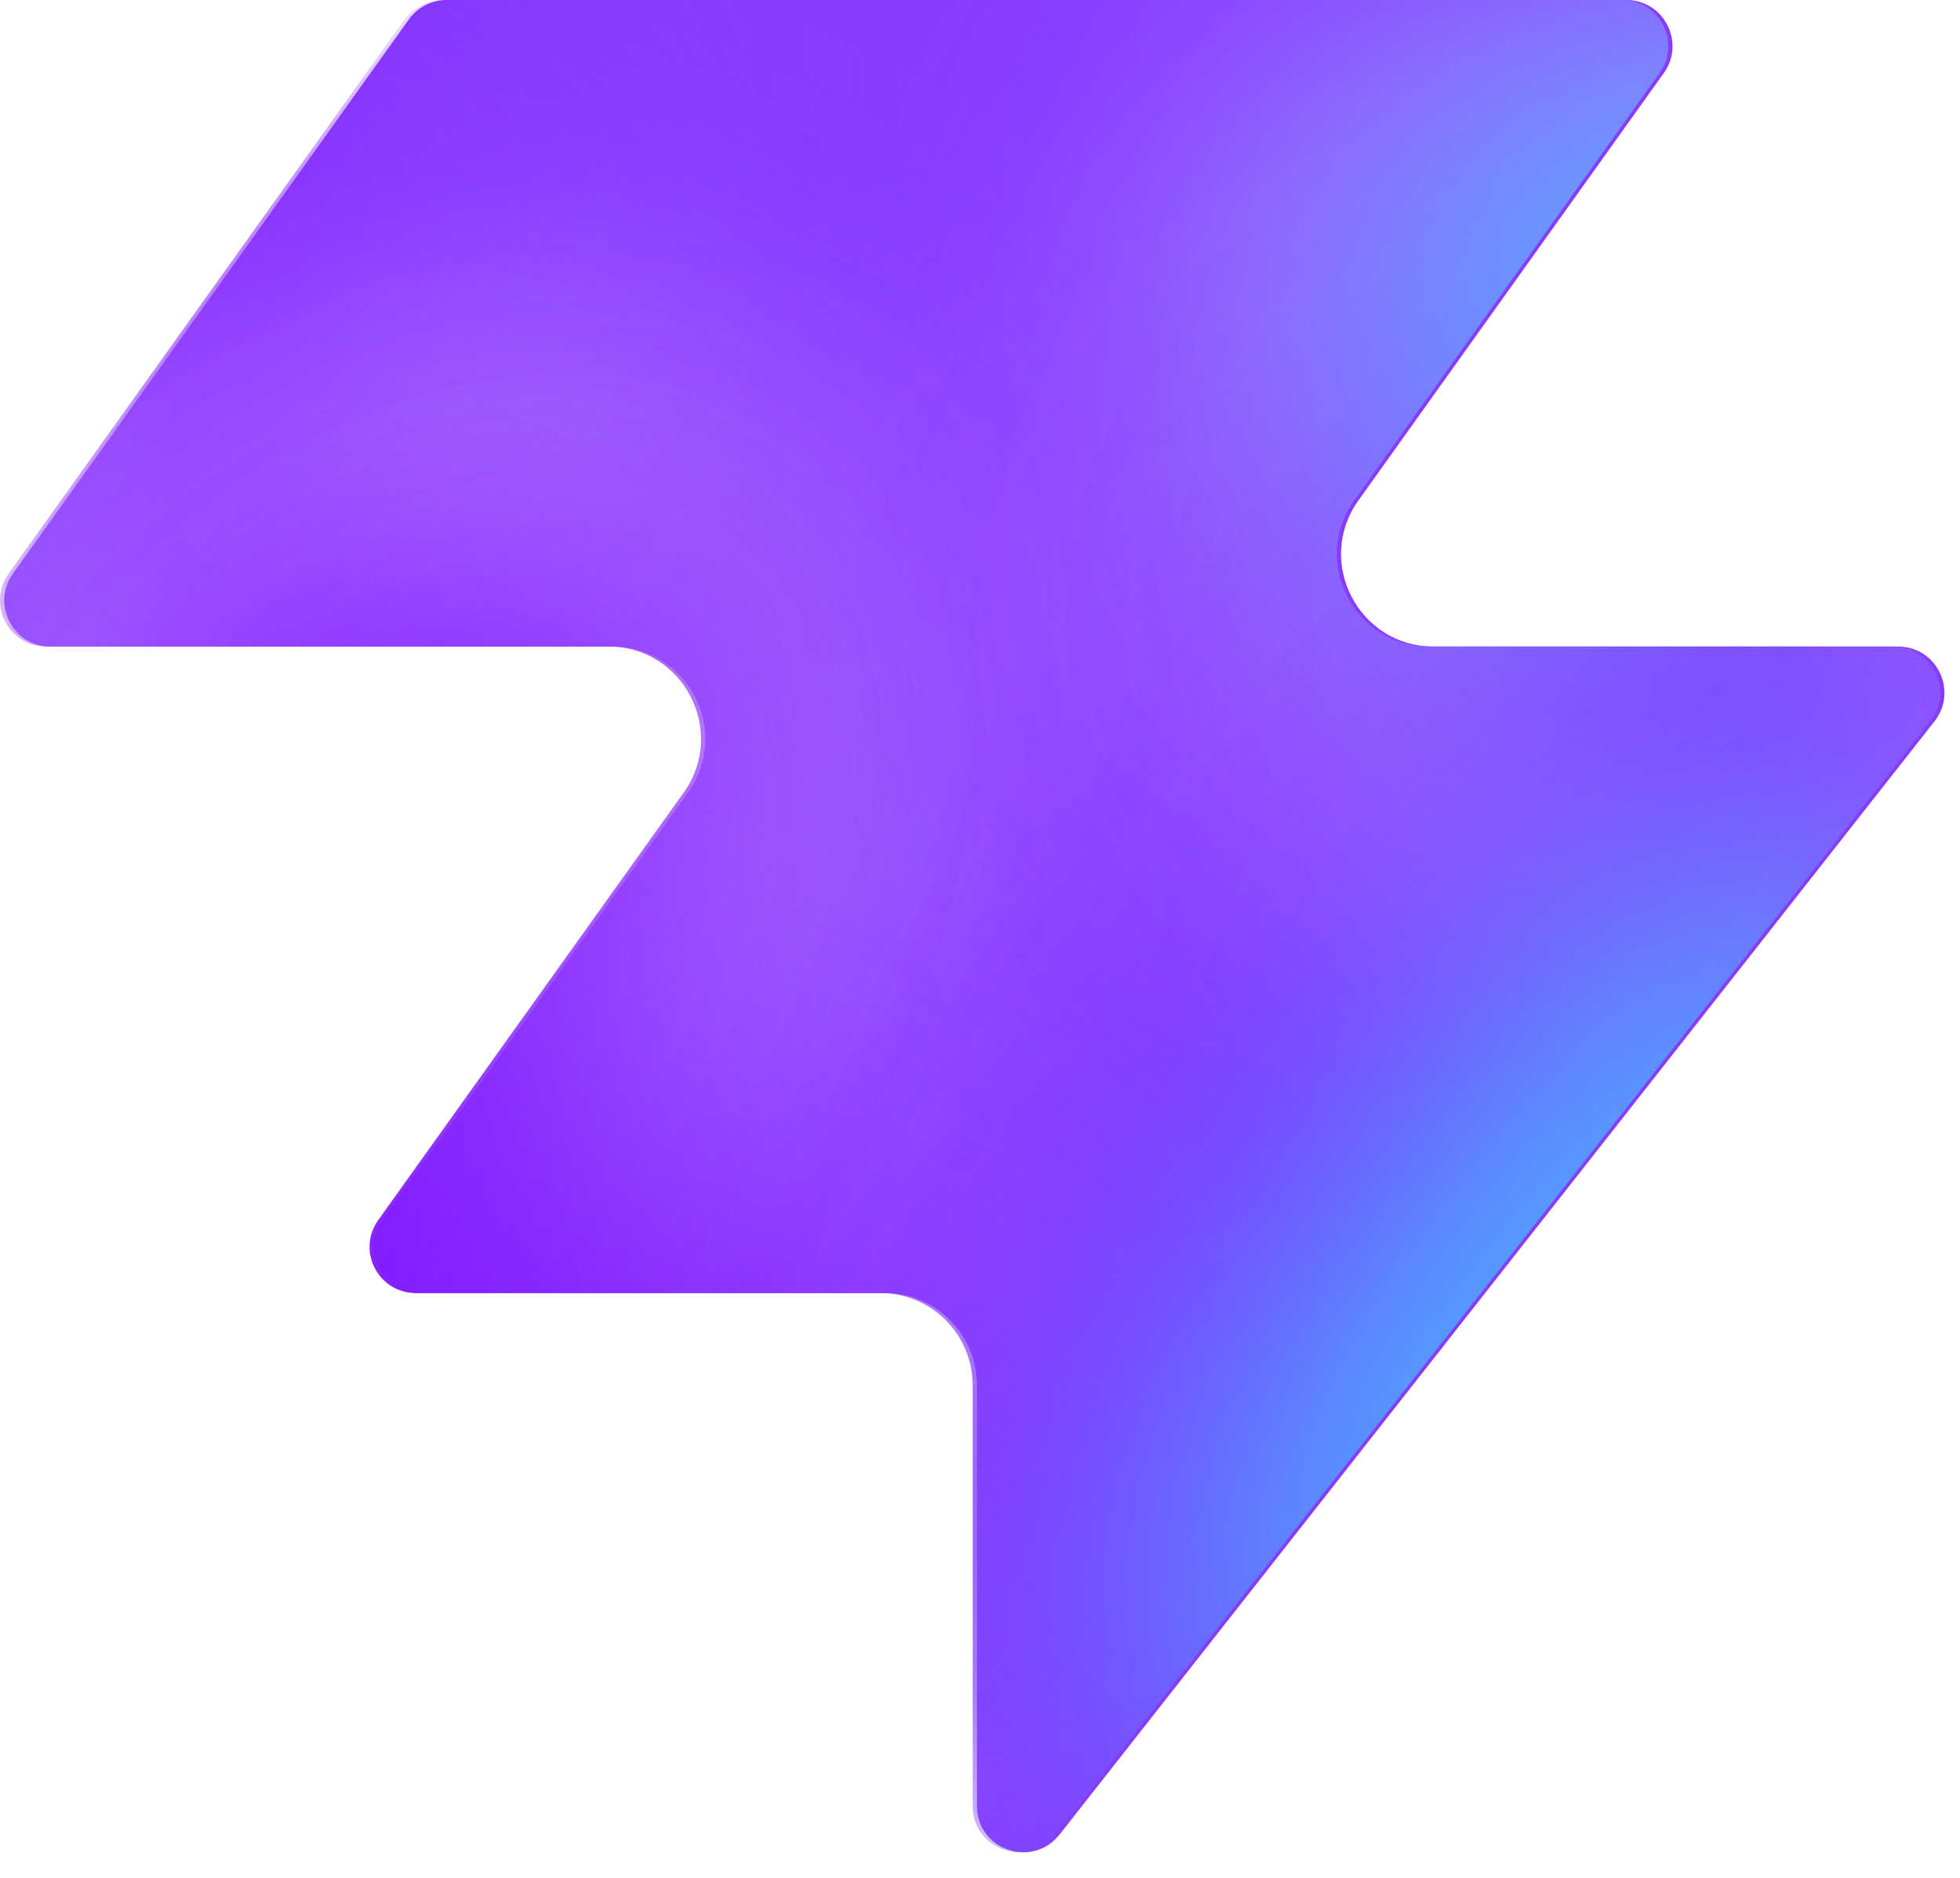
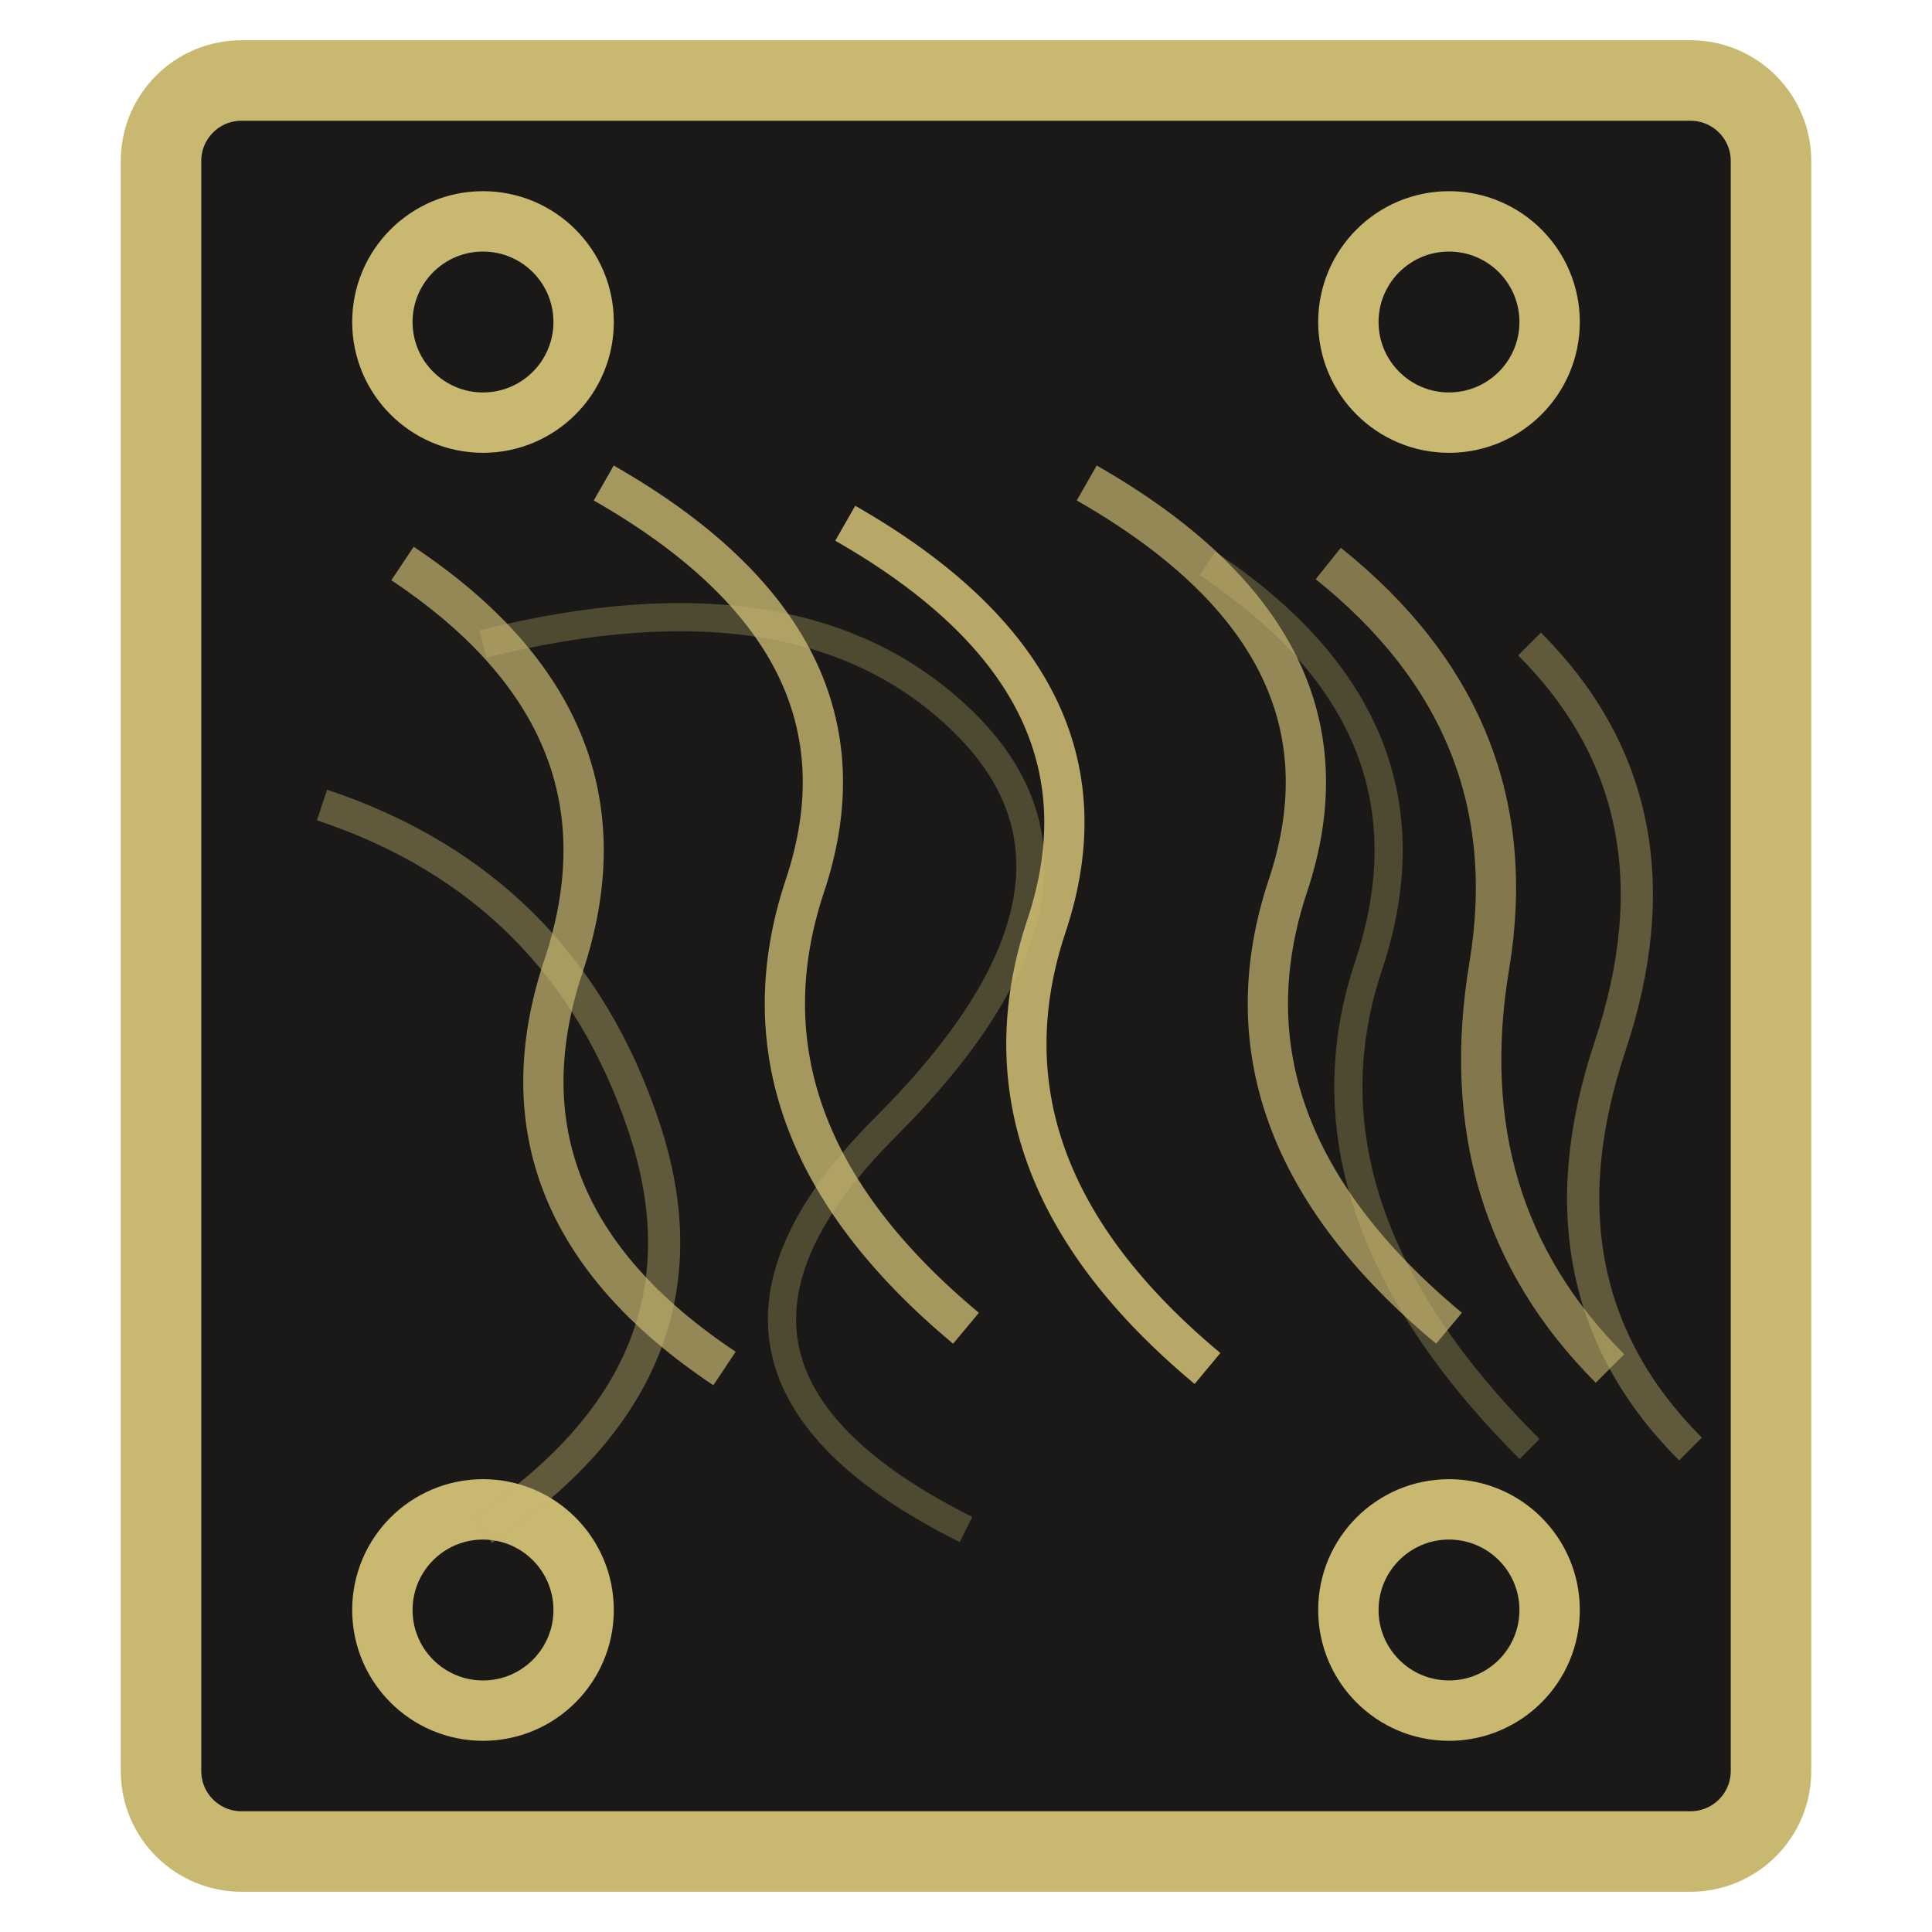
- <svg xmlns="http://www.w3.org/2000/svg" width="48" height="46" fill="none" viewBox="0 0 48 46">
-   <path fill="#863bff" d="M25.946 44.938c-.664.845-2.021.375-2.021-.698V33.937a2.26 2.26 0 0 0-2.262-2.262H10.287c-.92 0-1.456-1.04-.92-1.788l7.48-10.471c1.07-1.497 0-3.578-1.842-3.578H1.237c-.92 0-1.456-1.04-.92-1.788L10.013.474c.214-.297.556-.474.92-.474h28.894c.92 0 1.456 1.04.92 1.788l-7.48 10.471c-1.07 1.498 0 3.579 1.842 3.579h11.377c.943 0 1.473 1.088.89 1.83L25.947 44.94z" style="fill:#863bff;fill:color(display-p3 .525 .23 1);fill-opacity:1" />
-   <mask id="a" width="48" height="46" x="0" y="0" maskUnits="userSpaceOnUse" style="mask-type:alpha">
-     <path fill="#000" d="M25.842 44.938c-.664.844-2.021.375-2.021-.698V33.937a2.26 2.26 0 0 0-2.262-2.262H10.183c-.92 0-1.456-1.04-.92-1.788l7.48-10.471c1.07-1.498 0-3.579-1.842-3.579H1.133c-.92 0-1.456-1.04-.92-1.787L9.91.473c.214-.297.556-.474.92-.474h28.894c.92 0 1.456 1.04.92 1.788l-7.48 10.471c-1.07 1.498 0 3.578 1.842 3.578h11.377c.943 0 1.473 1.088.89 1.832L25.843 44.94z" style="fill:#000;fill-opacity:1" />
-   </mask>
-   <g mask="url(#a)">
-     <g filter="url(#b)">
-       <ellipse cx="5.508" cy="14.704" fill="#ede6ff" rx="5.508" ry="14.704" style="fill:#ede6ff;fill:color(display-p3 .927 .903 1);fill-opacity:1" transform="matrix(.00324 1 1 -.00324 -4.47 31.516)" />
-     </g>
-     <g filter="url(#c)">
-       <ellipse cx="10.399" cy="29.851" fill="#ede6ff" rx="10.399" ry="29.851" style="fill:#ede6ff;fill:color(display-p3 .927 .903 1);fill-opacity:1" transform="matrix(.00324 1 1 -.00324 -39.328 7.883)" />
-     </g>
-     <g filter="url(#d)">
-       <ellipse cx="5.508" cy="30.487" fill="#7e14ff" rx="5.508" ry="30.487" style="fill:#7e14ff;fill:color(display-p3 .492 .077 1);fill-opacity:1" transform="rotate(89.814 -25.913 -14.639)scale(1 -1)" />
-     </g>
-     <g filter="url(#e)">
-       <ellipse cx="5.508" cy="30.599" fill="#7e14ff" rx="5.508" ry="30.599" style="fill:#7e14ff;fill:color(display-p3 .492 .077 1);fill-opacity:1" transform="rotate(89.814 -32.644 -3.334)scale(1 -1)" />
-     </g>
-     <g filter="url(#f)">
-       <ellipse cx="5.508" cy="30.599" fill="#7e14ff" rx="5.508" ry="30.599" style="fill:#7e14ff;fill:color(display-p3 .492 .077 1);fill-opacity:1" transform="matrix(.00324 1 1 -.00324 -34.34 30.47)" />
-     </g>
-     <g filter="url(#g)">
-       <ellipse cx="14.072" cy="22.078" fill="#ede6ff" rx="14.072" ry="22.078" style="fill:#ede6ff;fill:color(display-p3 .927 .903 1);fill-opacity:1" transform="rotate(93.35 24.506 48.493)scale(-1 1)" />
-     </g>
-     <g filter="url(#h)">
-       <ellipse cx="3.47" cy="21.501" fill="#7e14ff" rx="3.47" ry="21.501" style="fill:#7e14ff;fill:color(display-p3 .492 .077 1);fill-opacity:1" transform="rotate(89.009 28.708 47.59)scale(-1 1)" />
-     </g>
-     <g filter="url(#i)">
-       <ellipse cx="3.47" cy="21.501" fill="#7e14ff" rx="3.47" ry="21.501" style="fill:#7e14ff;fill:color(display-p3 .492 .077 1);fill-opacity:1" transform="rotate(89.009 28.708 47.59)scale(-1 1)" />
-     </g>
-     <g filter="url(#j)">
-       <ellipse cx=".387" cy="8.972" fill="#7e14ff" rx="4.407" ry="29.108" style="fill:#7e14ff;fill:color(display-p3 .492 .077 1);fill-opacity:1" transform="rotate(39.51 .387 8.972)" />
-     </g>
-     <g filter="url(#k)">
-       <ellipse cx="47.523" cy="-6.092" fill="#7e14ff" rx="4.407" ry="29.108" style="fill:#7e14ff;fill:color(display-p3 .492 .077 1);fill-opacity:1" transform="rotate(37.892 47.523 -6.092)" />
-     </g>
-     <g filter="url(#l)">
-       <ellipse cx="41.412" cy="6.333" fill="#47bfff" rx="5.971" ry="9.665" style="fill:#47bfff;fill:color(display-p3 .28 .748 1);fill-opacity:1" transform="rotate(37.892 41.412 6.333)" />
-     </g>
-     <g filter="url(#m)">
-       <ellipse cx="-1.879" cy="38.332" fill="#7e14ff" rx="4.407" ry="29.108" style="fill:#7e14ff;fill:color(display-p3 .492 .077 1);fill-opacity:1" transform="rotate(37.892 -1.88 38.332)" />
-     </g>
-     <g filter="url(#n)">
-       <ellipse cx="-1.879" cy="38.332" fill="#7e14ff" rx="4.407" ry="29.108" style="fill:#7e14ff;fill:color(display-p3 .492 .077 1);fill-opacity:1" transform="rotate(37.892 -1.88 38.332)" />
-     </g>
-     <g filter="url(#o)">
-       <ellipse cx="35.651" cy="29.907" fill="#7e14ff" rx="4.407" ry="29.108" style="fill:#7e14ff;fill:color(display-p3 .492 .077 1);fill-opacity:1" transform="rotate(37.892 35.651 29.907)" />
-     </g>
-     <g filter="url(#p)">
-       <ellipse cx="38.418" cy="32.4" fill="#47bfff" rx="5.971" ry="15.297" style="fill:#47bfff;fill:color(display-p3 .28 .748 1);fill-opacity:1" transform="rotate(37.892 38.418 32.4)" />
-     </g>
-   </g>
-   <defs>
-     <filter id="b" width="60.045" height="41.654" x="-19.77" y="16.149" color-interpolation-filters="sRGB" filterUnits="userSpaceOnUse">
-       <feFlood flood-opacity="0" result="BackgroundImageFix" />
-       <feBlend in="SourceGraphic" in2="BackgroundImageFix" result="shape" />
-       <feGaussianBlur result="effect1_foregroundBlur_2002_17158" stdDeviation="7.659" />
-     </filter>
-     <filter id="c" width="90.34" height="51.437" x="-54.613" y="-7.533" color-interpolation-filters="sRGB" filterUnits="userSpaceOnUse">
-       <feFlood flood-opacity="0" result="BackgroundImageFix" />
-       <feBlend in="SourceGraphic" in2="BackgroundImageFix" result="shape" />
-       <feGaussianBlur result="effect1_foregroundBlur_2002_17158" stdDeviation="7.659" />
-     </filter>
-     <filter id="d" width="79.355" height="29.4" x="-49.64" y="2.03" color-interpolation-filters="sRGB" filterUnits="userSpaceOnUse">
-       <feFlood flood-opacity="0" result="BackgroundImageFix" />
-       <feBlend in="SourceGraphic" in2="BackgroundImageFix" result="shape" />
-       <feGaussianBlur result="effect1_foregroundBlur_2002_17158" stdDeviation="4.596" />
-     </filter>
-     <filter id="e" width="79.579" height="29.4" x="-45.045" y="20.029" color-interpolation-filters="sRGB" filterUnits="userSpaceOnUse">
-       <feFlood flood-opacity="0" result="BackgroundImageFix" />
-       <feBlend in="SourceGraphic" in2="BackgroundImageFix" result="shape" />
-       <feGaussianBlur result="effect1_foregroundBlur_2002_17158" stdDeviation="4.596" />
-     </filter>
-     <filter id="f" width="79.579" height="29.4" x="-43.513" y="21.178" color-interpolation-filters="sRGB" filterUnits="userSpaceOnUse">
-       <feFlood flood-opacity="0" result="BackgroundImageFix" />
-       <feBlend in="SourceGraphic" in2="BackgroundImageFix" result="shape" />
-       <feGaussianBlur result="effect1_foregroundBlur_2002_17158" stdDeviation="4.596" />
-     </filter>
-     <filter id="g" width="74.749" height="58.852" x="15.756" y="-17.901" color-interpolation-filters="sRGB" filterUnits="userSpaceOnUse">
-       <feFlood flood-opacity="0" result="BackgroundImageFix" />
-       <feBlend in="SourceGraphic" in2="BackgroundImageFix" result="shape" />
-       <feGaussianBlur result="effect1_foregroundBlur_2002_17158" stdDeviation="7.659" />
-     </filter>
-     <filter id="h" width="61.377" height="25.362" x="23.548" y="2.284" color-interpolation-filters="sRGB" filterUnits="userSpaceOnUse">
-       <feFlood flood-opacity="0" result="BackgroundImageFix" />
-       <feBlend in="SourceGraphic" in2="BackgroundImageFix" result="shape" />
-       <feGaussianBlur result="effect1_foregroundBlur_2002_17158" stdDeviation="4.596" />
-     </filter>
-     <filter id="i" width="61.377" height="25.362" x="23.548" y="2.284" color-interpolation-filters="sRGB" filterUnits="userSpaceOnUse">
-       <feFlood flood-opacity="0" result="BackgroundImageFix" />
-       <feBlend in="SourceGraphic" in2="BackgroundImageFix" result="shape" />
-       <feGaussianBlur result="effect1_foregroundBlur_2002_17158" stdDeviation="4.596" />
-     </filter>
-     <filter id="j" width="56.045" height="63.649" x="-27.636" y="-22.853" color-interpolation-filters="sRGB" filterUnits="userSpaceOnUse">
-       <feFlood flood-opacity="0" result="BackgroundImageFix" />
-       <feBlend in="SourceGraphic" in2="BackgroundImageFix" result="shape" />
-       <feGaussianBlur result="effect1_foregroundBlur_2002_17158" stdDeviation="4.596" />
-     </filter>
-     <filter id="k" width="54.814" height="64.646" x="20.116" y="-38.415" color-interpolation-filters="sRGB" filterUnits="userSpaceOnUse">
-       <feFlood flood-opacity="0" result="BackgroundImageFix" />
-       <feBlend in="SourceGraphic" in2="BackgroundImageFix" result="shape" />
-       <feGaussianBlur result="effect1_foregroundBlur_2002_17158" stdDeviation="4.596" />
-     </filter>
-     <filter id="l" width="33.541" height="35.313" x="24.641" y="-11.323" color-interpolation-filters="sRGB" filterUnits="userSpaceOnUse">
-       <feFlood flood-opacity="0" result="BackgroundImageFix" />
-       <feBlend in="SourceGraphic" in2="BackgroundImageFix" result="shape" />
-       <feGaussianBlur result="effect1_foregroundBlur_2002_17158" stdDeviation="4.596" />
-     </filter>
-     <filter id="m" width="54.814" height="64.646" x="-29.286" y="6.009" color-interpolation-filters="sRGB" filterUnits="userSpaceOnUse">
-       <feFlood flood-opacity="0" result="BackgroundImageFix" />
-       <feBlend in="SourceGraphic" in2="BackgroundImageFix" result="shape" />
-       <feGaussianBlur result="effect1_foregroundBlur_2002_17158" stdDeviation="4.596" />
-     </filter>
-     <filter id="n" width="54.814" height="64.646" x="-29.286" y="6.009" color-interpolation-filters="sRGB" filterUnits="userSpaceOnUse">
-       <feFlood flood-opacity="0" result="BackgroundImageFix" />
-       <feBlend in="SourceGraphic" in2="BackgroundImageFix" result="shape" />
-       <feGaussianBlur result="effect1_foregroundBlur_2002_17158" stdDeviation="4.596" />
-     </filter>
-     <filter id="o" width="54.814" height="64.646" x="8.244" y="-2.416" color-interpolation-filters="sRGB" filterUnits="userSpaceOnUse">
-       <feFlood flood-opacity="0" result="BackgroundImageFix" />
-       <feBlend in="SourceGraphic" in2="BackgroundImageFix" result="shape" />
-       <feGaussianBlur result="effect1_foregroundBlur_2002_17158" stdDeviation="4.596" />
-     </filter>
-     <filter id="p" width="39.409" height="43.623" x="18.713" y="10.588" color-interpolation-filters="sRGB" filterUnits="userSpaceOnUse">
-       <feFlood flood-opacity="0" result="BackgroundImageFix" />
-       <feBlend in="SourceGraphic" in2="BackgroundImageFix" result="shape" />
-       <feGaussianBlur result="effect1_foregroundBlur_2002_17158" stdDeviation="4.596" />
-     </filter>
-   </defs>
+ <svg xmlns="http://www.w3.org/2000/svg" width="48" height="48" viewBox="0 0 48 48">
+   <rect x="4" y="2" width="40" height="44" rx="2" ry="2" fill="#1a1917" stroke="#c8b870" stroke-width="2" />
+   <circle cx="12" cy="8" r="2.5" fill="none" stroke="#c8b870" stroke-width="1.5" />
+   <circle cx="36" cy="8" r="2.5" fill="none" stroke="#c8b870" stroke-width="1.5" />
+   <circle cx="12" cy="40" r="2.5" fill="none" stroke="#c8b870" stroke-width="1.5" />
+   <circle cx="36" cy="40" r="2.5" fill="none" stroke="#c8b870" stroke-width="1.5" />
+   <path d="M10 14 Q16 18 14 24 Q12 30 18 34" fill="none" stroke="#c8b870" stroke-width="1" opacity="0.7" />
+   <path d="M15 12 Q22 16 20 22 Q18 28 24 33" fill="none" stroke="#c8b870" stroke-width="1" opacity="0.8" />
+   <path d="M21 13 Q28 17 26 23 Q24 29 30 34" fill="none" stroke="#c8b870" stroke-width="1" opacity="0.9" />
+   <path d="M27 12 Q34 16 32 22 Q30 28 36 33" fill="none" stroke="#c8b870" stroke-width="1" opacity="0.7" />
+   <path d="M33 14 Q38 18 37 24 Q36 30 40 34" fill="none" stroke="#c8b870" stroke-width="1" opacity="0.6" />
+   <path d="M8 20 Q14 22 16 28 Q18 34 12 38" fill="none" stroke="#c8b870" stroke-width="0.8" opacity="0.4" />
+   <path d="M38 16 Q42 20 40 26 Q38 32 42 36" fill="none" stroke="#c8b870" stroke-width="0.8" opacity="0.4" />
+   <path d="M12 16 Q20 14 24 18 Q28 22 22 28 Q16 34 24 38" fill="none" stroke="#c8b870" stroke-width="0.7" opacity="0.3" />
+   <path d="M30 14 Q36 18 34 24 Q32 30 38 36" fill="none" stroke="#c8b870" stroke-width="0.7" opacity="0.3" />
</svg>
